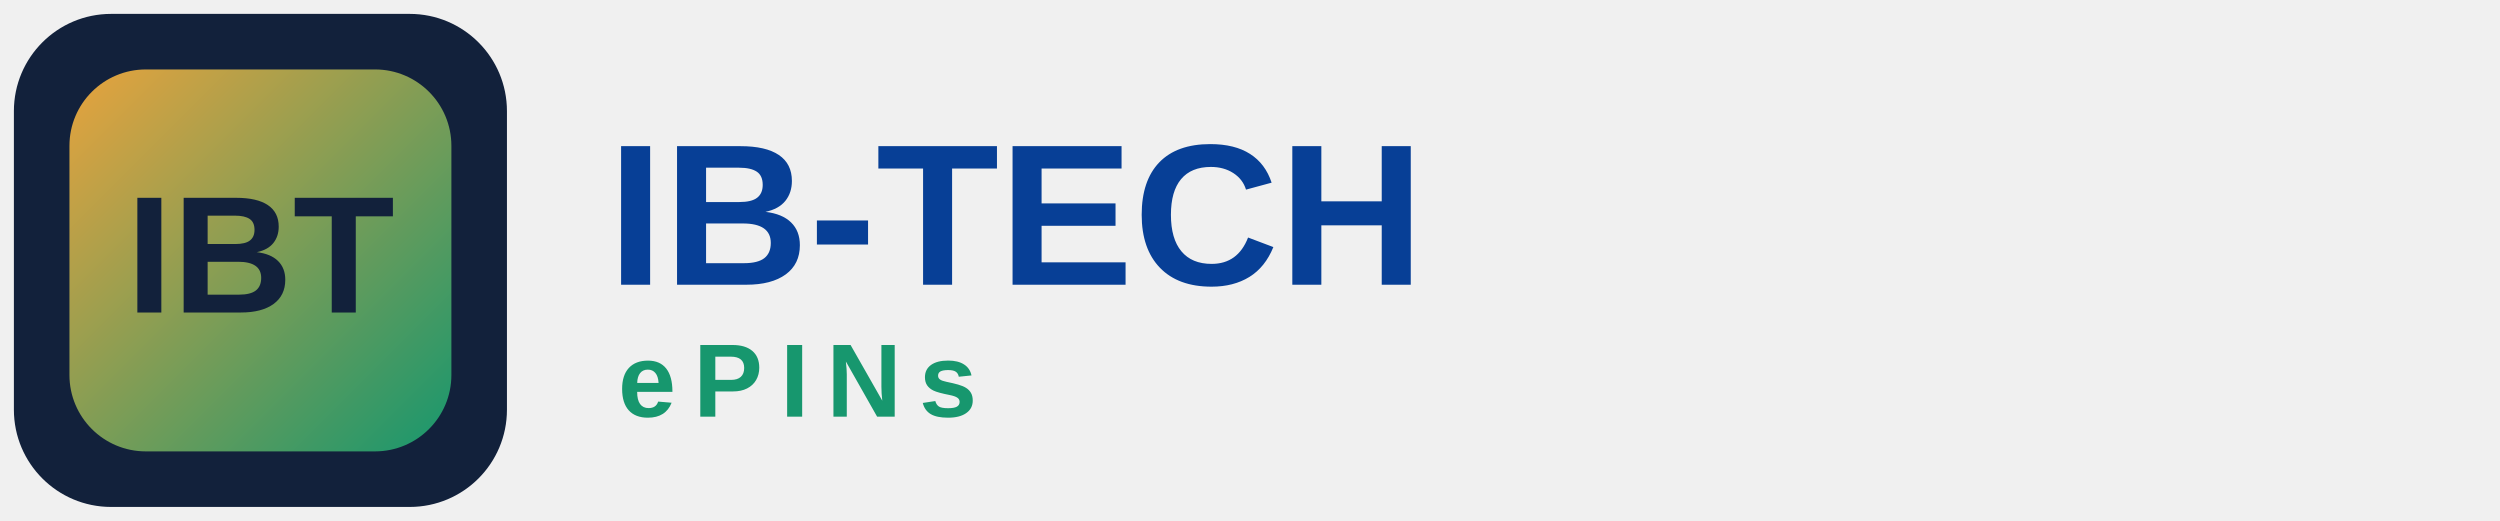
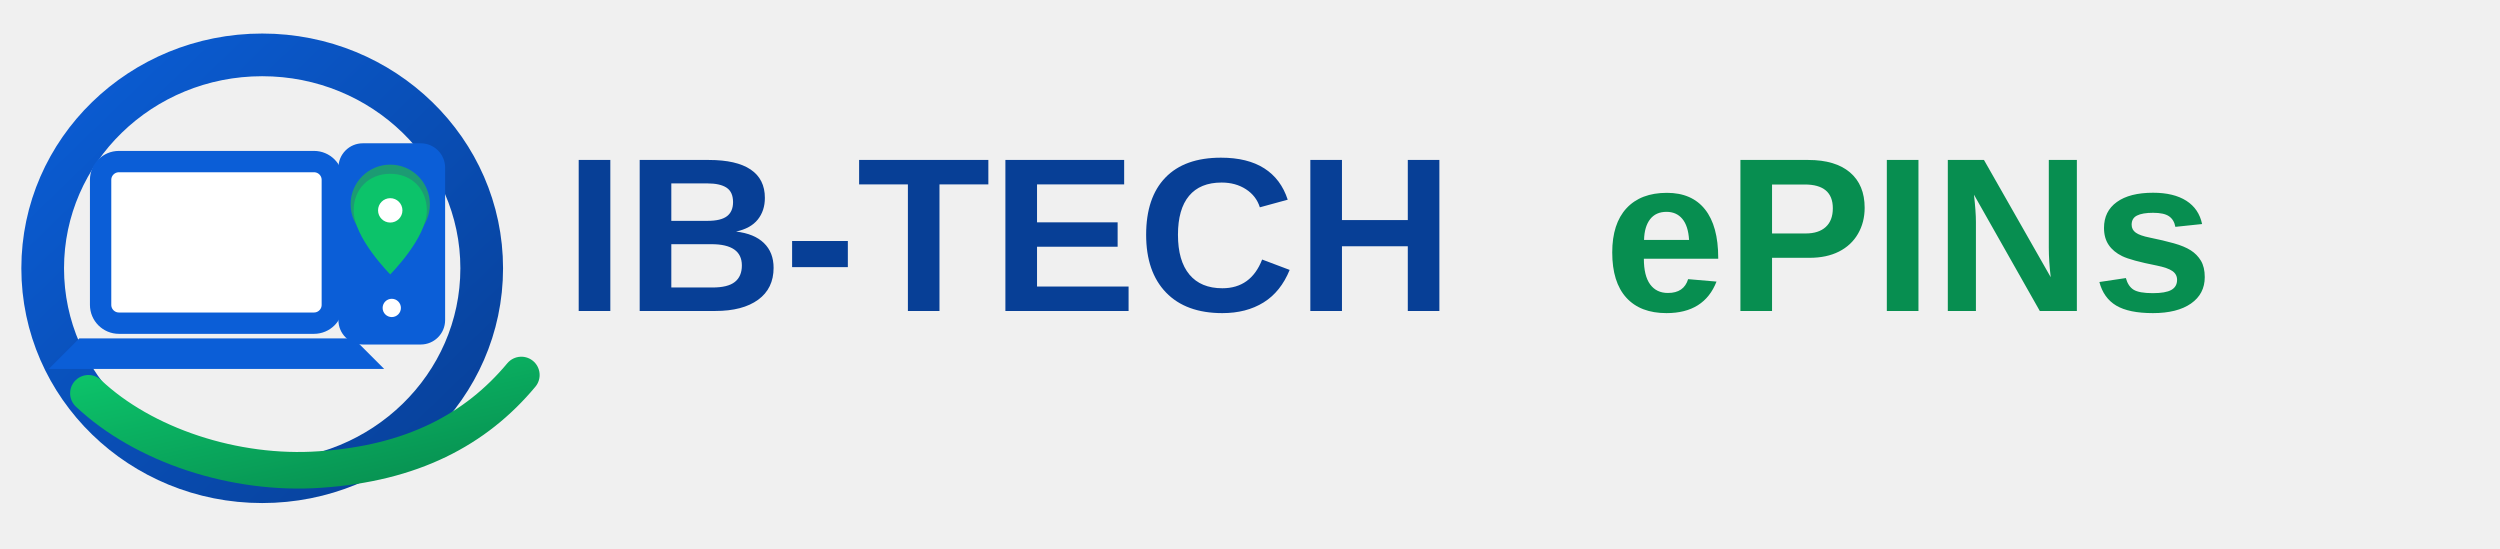
- <svg xmlns="http://www.w3.org/2000/svg" viewBox="0 0 720 150" role="img" aria-labelledby="title desc">
+ <svg xmlns="http://www.w3.org/2000/svg" viewBox="0 0 820 180" role="img" aria-labelledby="title desc">
  <defs>
-     <linearGradient id="g" x1="0" y1="0" x2="1" y2="1">
-       <stop offset="0" stop-color="#E8A33D" />
-       <stop offset="1" stop-color="#17976E" />
+     <linearGradient id="blue" x1="0" y1="0" x2="1" y2="1">
+       <stop offset="0" stop-color="#0b5ed7" />
+       <stop offset="1" stop-color="#073f96" />
+     </linearGradient>
+     <linearGradient id="green" x1="0" y1="0" x2="1" y2="1">
+       <stop offset="0" stop-color="#0cc36a" />
+       <stop offset="1" stop-color="#078e50" />
    </linearGradient>
  </defs>
-   <rect x="4" y="4" width="142" height="142" rx="28" fill="#12213B" />
-   <rect x="20" y="20" width="110" height="110" rx="22" fill="url(#g)" />
-   <text x="75" y="90" font-family="Arial,Helvetica,sans-serif" font-weight="800" font-size="48" fill="#12213B" text-anchor="middle">IBT</text>
-   <text x="175" y="82" font-family="Arial,Helvetica,sans-serif" font-weight="800" font-size="58" fill="#073F96">IB-TECH</text>
-   <text x="178" y="120" font-family="Arial,Helvetica,sans-serif" font-weight="700" font-size="30" letter-spacing="5" fill="#17976E">ePINs</text>
+   <g transform="translate(8 10)">
+     <ellipse cx="78" cy="78" rx="72" ry="70" fill="none" stroke="url(#blue)" stroke-width="14" />
+     <path d="M21 119c18 17 48 27 76 25 30-2 51-13 66-31" fill="none" stroke="url(#green)" stroke-width="12" stroke-linecap="round" />
+     <rect x="25" y="43" width="76" height="53" rx="6" fill="#fff" stroke="#0b5ed7" stroke-width="7" />
+     <path d="M18 101h90l10 10H8z" fill="#0b5ed7" />
+     <rect x="103" y="37" width="35" height="66" rx="8" fill="#0b5ed7" />
+     <circle cx="120.5" cy="91" r="3" fill="#fff" />
+     <circle cx="120" cy="57" r="13" fill="#1c9b73" />
+     <path d="M120 47c-7 0-12 5-12 12 0 9 12 21 12 21s12-12 12-21c0-7-5-12-12-12z" fill="#0cc36a" />
+     <circle cx="120" cy="59" r="4" fill="#fff" />
+   </g>
+   <text x="185" y="102" font-family="Arial,Helvetica,sans-serif" font-weight="800" font-size="72" fill="#073f96">IB-TECH</text>
+   <text x="526" y="102" font-family="Arial,Helvetica,sans-serif" font-weight="800" font-size="72" fill="#078e50">ePINs</text>
</svg>
